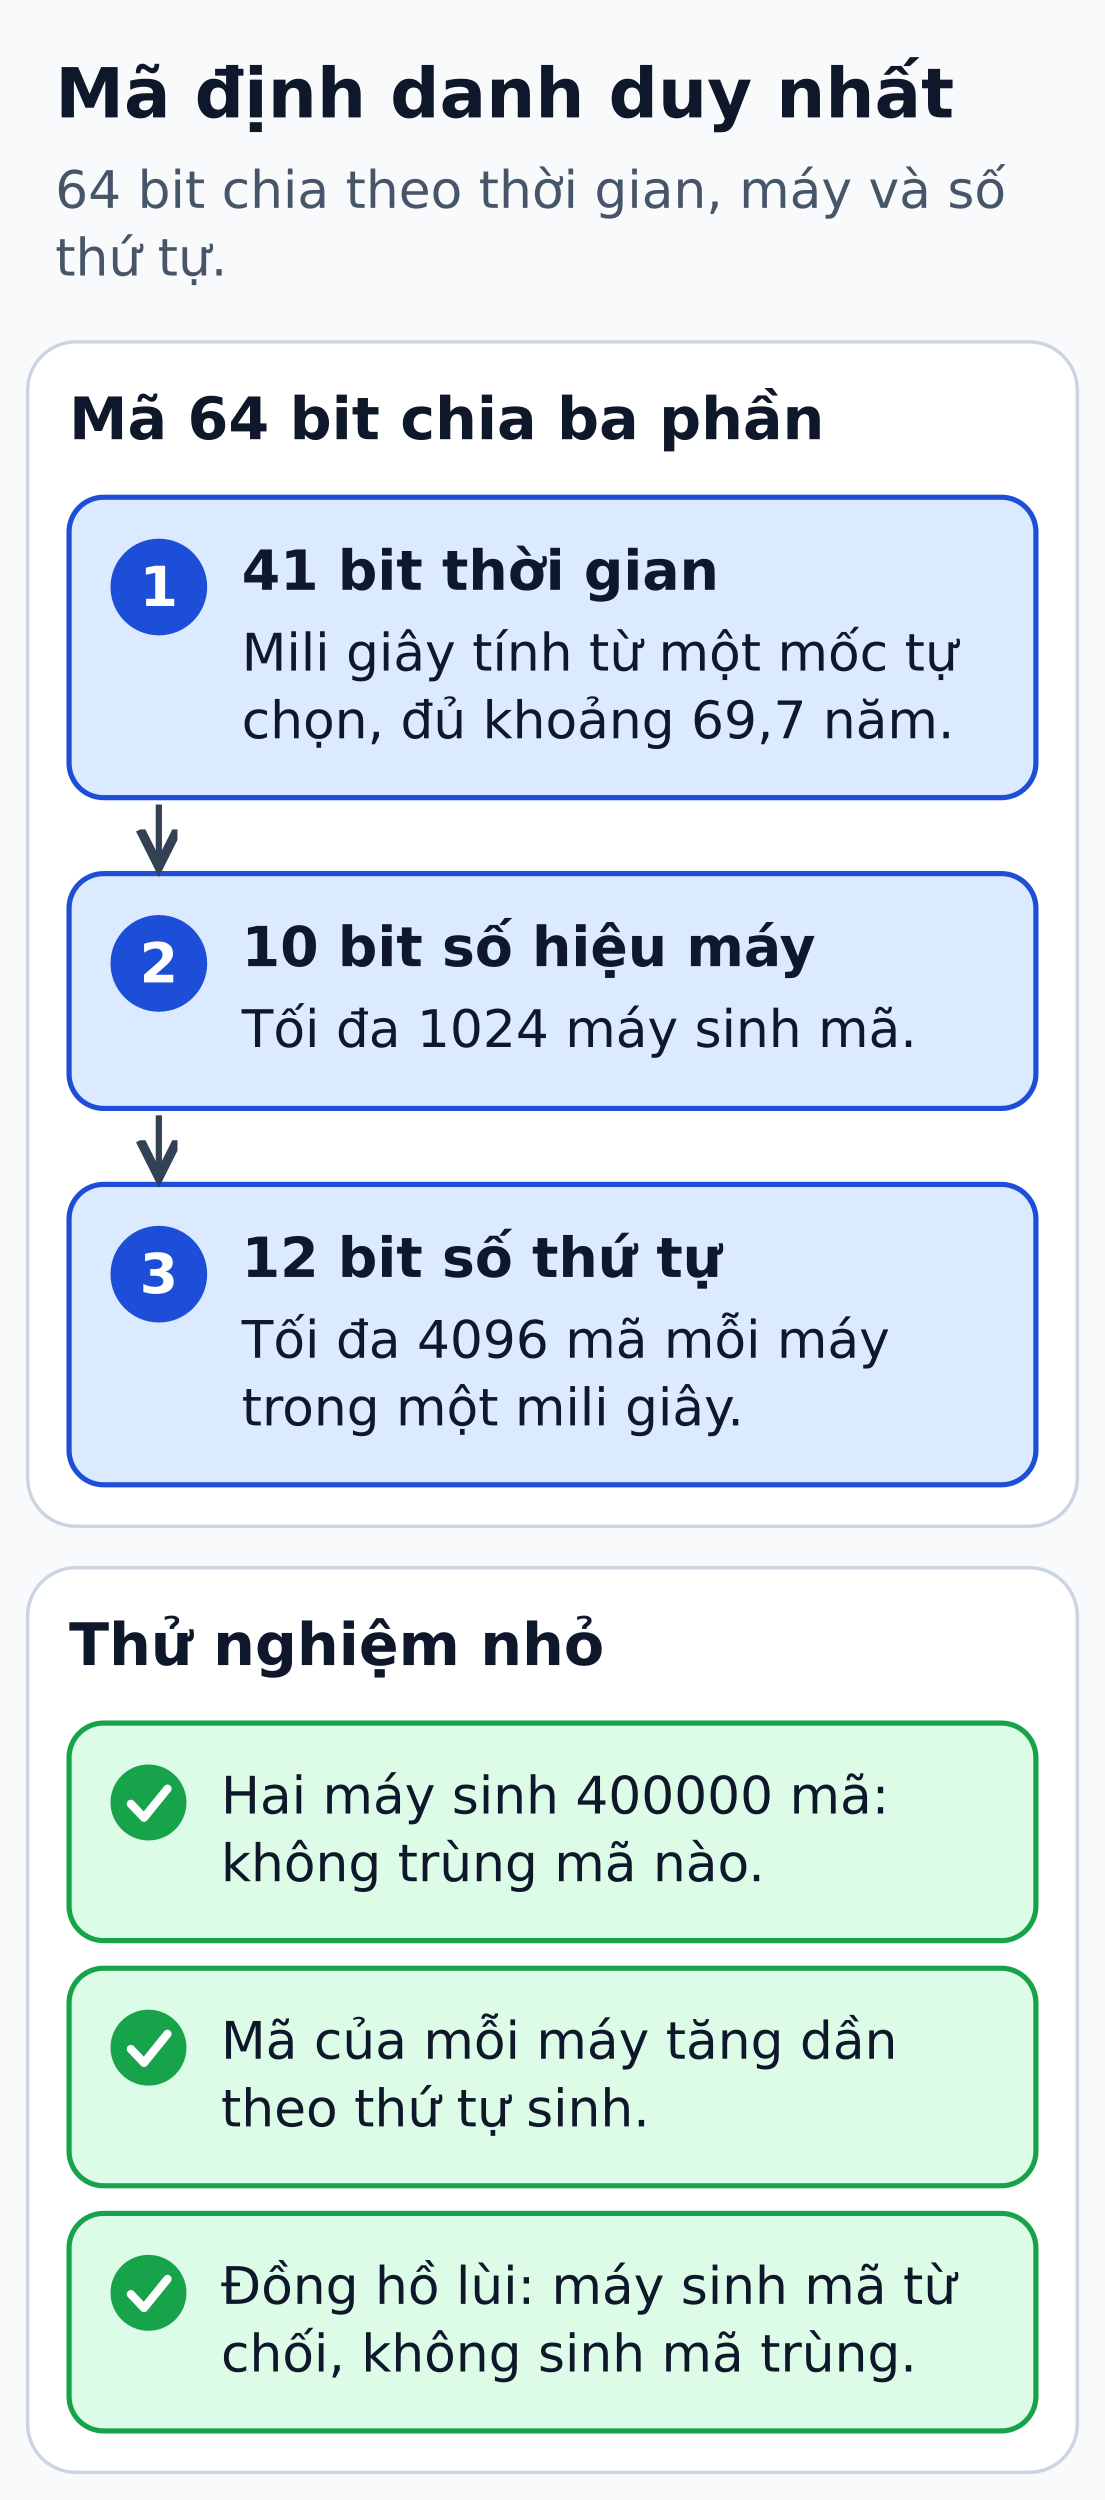
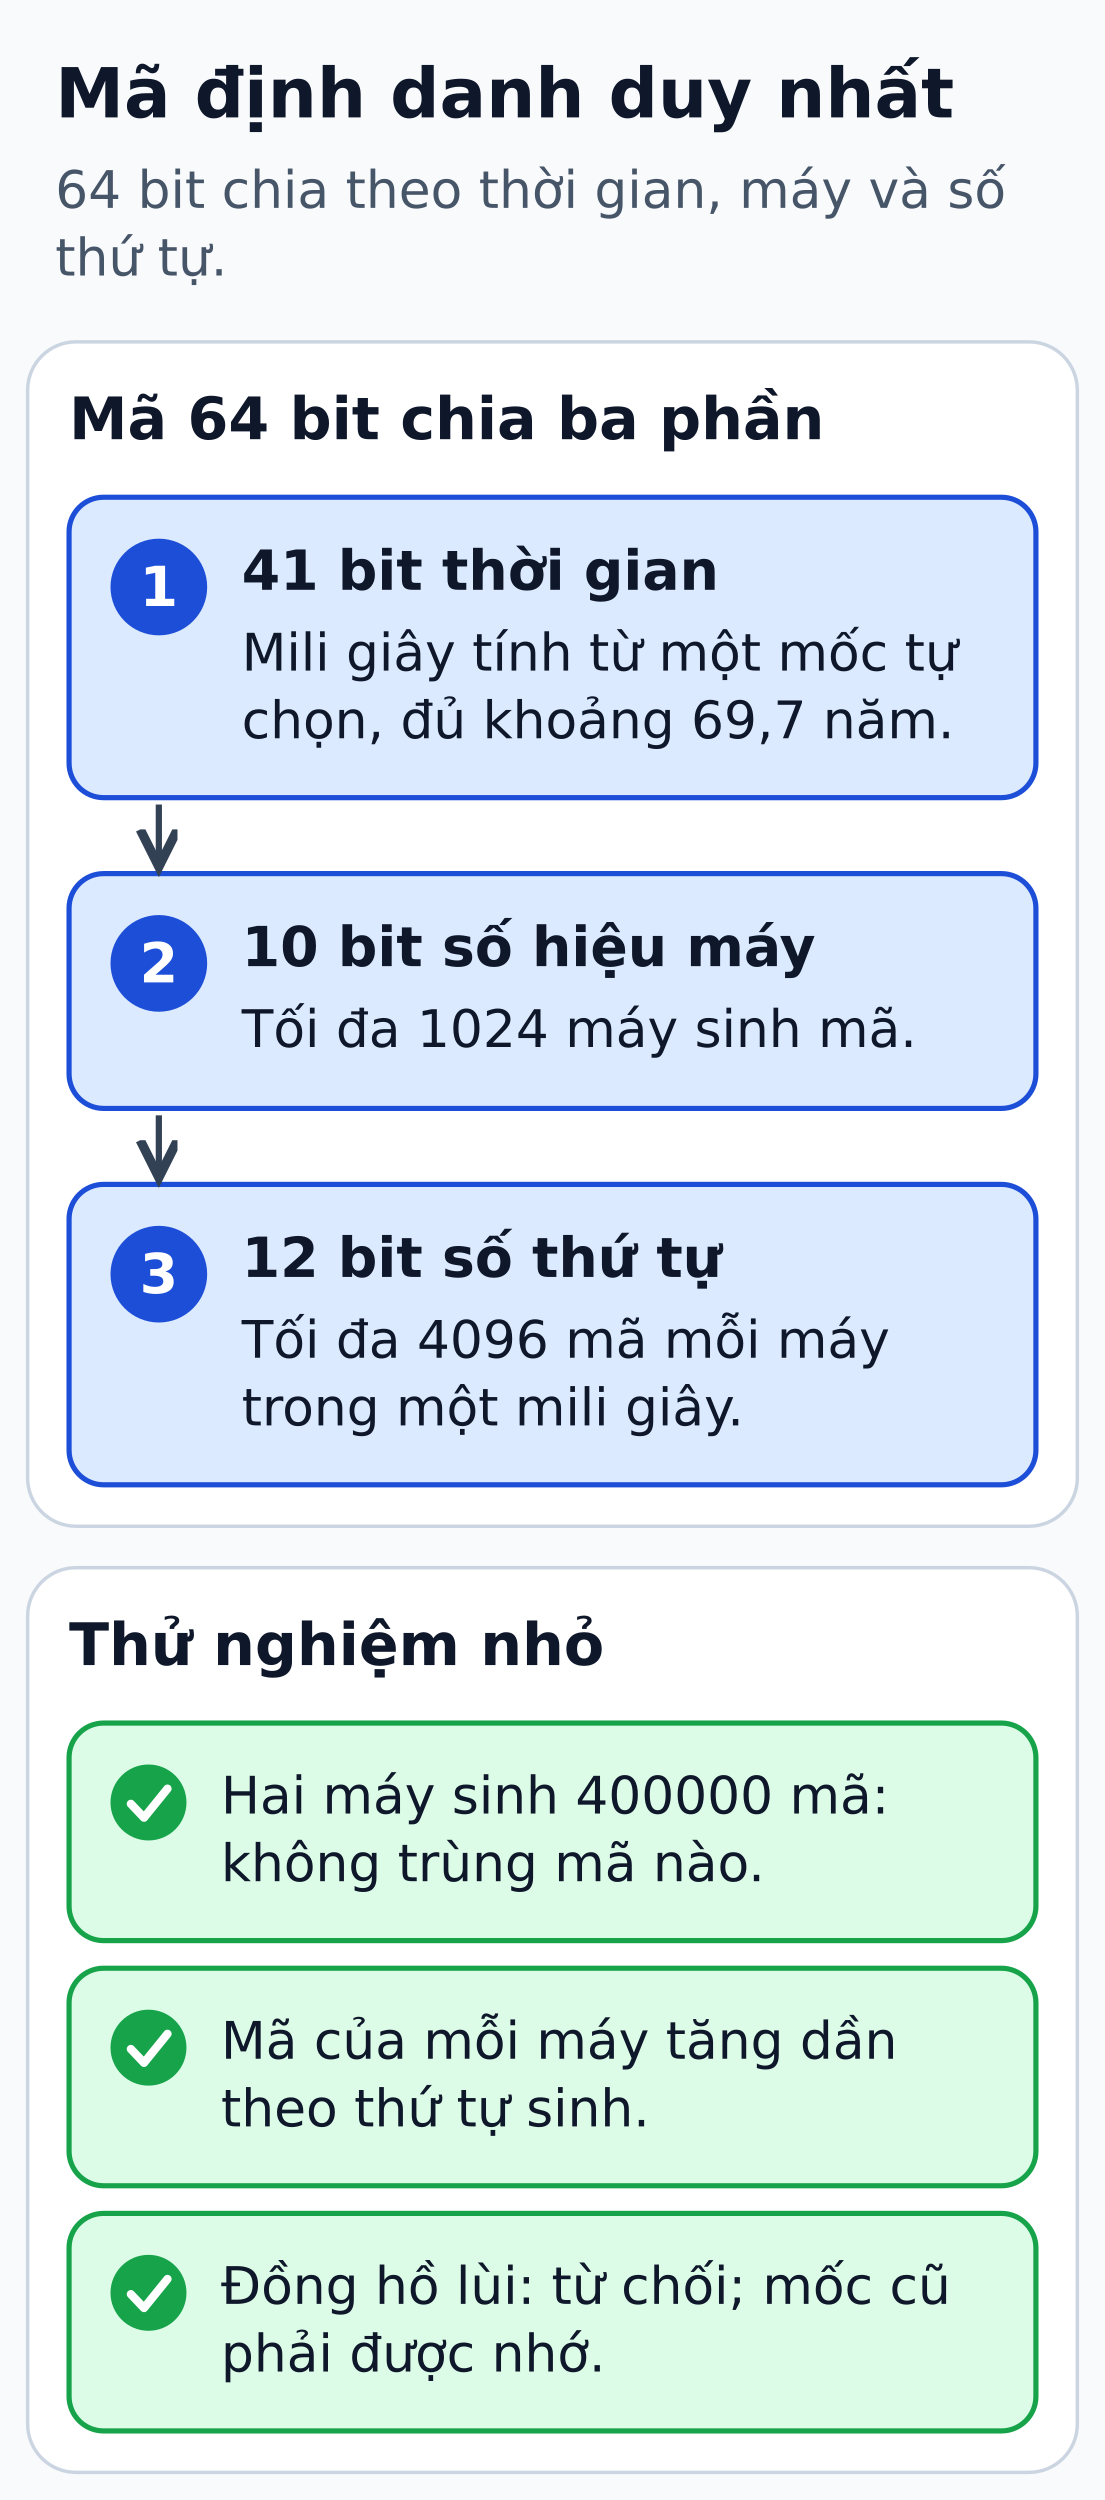
<svg xmlns="http://www.w3.org/2000/svg" width="320" height="724" viewBox="0 0 320 724" role="img" aria-labelledby="title desc">
  <defs>
    <marker id="arrow" markerWidth="8" markerHeight="8" refX="6" refY="3" orient="auto">
      <path d="M0,0 L6,3 L0,6" fill="none" stroke="#334155" stroke-width="1.5" />
    </marker>
  </defs>
  <rect width="320" height="724" fill="#f8fafc" />
  <g font-family="DejaVu Sans, Arial, sans-serif" fill="#0f172a">
    <text x="16" y="34" font-size="20" fill="#0f172a" font-weight="bold" text-anchor="start">Mã định danh duy nhất</text>
    <text x="16" y="60.2" font-size="15" fill="#475569" font-weight="normal" text-anchor="start">64 bit chia theo thời gian, máy và số</text>
    <text x="16" y="79.8" font-size="15" fill="#475569" font-weight="normal" text-anchor="start">thứ tự.</text>
    <rect x="8" y="99" width="304" height="343" rx="14" fill="#ffffff" stroke="#cbd5e1" stroke-width="1" />
    <text x="20" y="127.2" font-size="17" fill="#0f172a" font-weight="bold" text-anchor="start">Mã 64 bit chia ba phần</text>
    <rect x="20" y="144" width="280" height="87" rx="10" fill="#dbeafe" stroke="#1d4ed8" stroke-width="1.5" />
    <circle cx="46" cy="170" r="14" fill="#1d4ed8" />
    <text x="46" y="175.5" font-size="16" fill="#ffffff" font-weight="bold" text-anchor="middle">1</text>
    <text x="70" y="170.8" font-size="16" fill="#0f172a" font-weight="bold" text-anchor="start">41 bit thời gian</text>
    <text x="70" y="194.2" font-size="15" fill="#0f172a" font-weight="normal" text-anchor="start">Mili giây tính từ một mốc tự</text>
    <text x="70" y="213.8" font-size="15" fill="#0f172a" font-weight="normal" text-anchor="start">chọn, đủ khoảng 69,7 năm.</text>
    <rect x="20" y="253" width="280" height="68" rx="10" fill="#dbeafe" stroke="#1d4ed8" stroke-width="1.5" />
    <circle cx="46" cy="279" r="14" fill="#1d4ed8" />
    <text x="46" y="284.5" font-size="16" fill="#ffffff" font-weight="bold" text-anchor="middle">2</text>
    <text x="70" y="279.8" font-size="16" fill="#0f172a" font-weight="bold" text-anchor="start">10 bit số hiệu máy</text>
    <text x="70" y="303.2" font-size="15" fill="#0f172a" font-weight="normal" text-anchor="start">Tối đa 1024 máy sinh mã.</text>
    <polyline points="46,233 46,251" fill="none" stroke="#334155" stroke-width="1.8" stroke-linejoin="round" marker-end="url(#arrow)" />
    <rect x="20" y="343" width="280" height="87" rx="10" fill="#dbeafe" stroke="#1d4ed8" stroke-width="1.5" />
    <circle cx="46" cy="369" r="14" fill="#1d4ed8" />
    <text x="46" y="374.5" font-size="16" fill="#ffffff" font-weight="bold" text-anchor="middle">3</text>
    <text x="70" y="369.8" font-size="16" fill="#0f172a" font-weight="bold" text-anchor="start">12 bit số thứ tự</text>
    <text x="70" y="393.2" font-size="15" fill="#0f172a" font-weight="normal" text-anchor="start">Tối đa 4096 mã mỗi máy</text>
    <text x="70" y="412.8" font-size="15" fill="#0f172a" font-weight="normal" text-anchor="start">trong một mili giây.</text>
    <polyline points="46,323 46,341" fill="none" stroke="#334155" stroke-width="1.8" stroke-linejoin="round" marker-end="url(#arrow)" />
    <rect x="8" y="454" width="304" height="262" rx="14" fill="#ffffff" stroke="#cbd5e1" stroke-width="1" />
    <text x="20" y="482.2" font-size="17" fill="#0f172a" font-weight="bold" text-anchor="start">Thử nghiệm nhỏ</text>
    <rect x="20" y="499" width="280" height="63" rx="10" fill="#dcfce7" stroke="#16a34a" stroke-width="1.5" />
    <circle cx="43" cy="522" r="11" fill="#16a34a" />
    <polyline points="37.9,522.4 41.7,526.4 48.5,518" fill="none" stroke="#ffffff" stroke-width="2.4" stroke-linecap="round" stroke-linejoin="round" />
    <text x="64" y="525.2" font-size="15" fill="#0f172a" font-weight="normal" text-anchor="start">Hai máy sinh 400000 mã:</text>
    <text x="64" y="544.8" font-size="15" fill="#0f172a" font-weight="normal" text-anchor="start">không trùng mã nào.</text>
    <rect x="20" y="570" width="280" height="63" rx="10" fill="#dcfce7" stroke="#16a34a" stroke-width="1.5" />
    <circle cx="43" cy="593" r="11" fill="#16a34a" />
    <polyline points="37.9,593.4 41.7,597.4 48.5,589" fill="none" stroke="#ffffff" stroke-width="2.4" stroke-linecap="round" stroke-linejoin="round" />
    <text x="64" y="596.2" font-size="15" fill="#0f172a" font-weight="normal" text-anchor="start">Mã của mỗi máy tăng dần</text>
    <text x="64" y="615.8" font-size="15" fill="#0f172a" font-weight="normal" text-anchor="start">theo thứ tự sinh.</text>
    <rect x="20" y="641" width="280" height="63" rx="10" fill="#dcfce7" stroke="#16a34a" stroke-width="1.5" />
    <circle cx="43" cy="664" r="11" fill="#16a34a" />
    <polyline points="37.9,664.4 41.7,668.4 48.5,660" fill="none" stroke="#ffffff" stroke-width="2.4" stroke-linecap="round" stroke-linejoin="round" />
-     <text x="64" y="667.2" font-size="15" fill="#0f172a" font-weight="normal" text-anchor="start">Đồng hồ lùi: máy sinh mã từ</text>
-     <text x="64" y="686.8" font-size="15" fill="#0f172a" font-weight="normal" text-anchor="start">chối, không sinh mã trùng.</text>
+     <text x="64" y="667.2" font-size="15" fill="#0f172a" font-weight="normal" text-anchor="start">Đồng hồ lùi: từ chối; mốc cũ</text>
+     <text x="64" y="686.8" font-size="15" fill="#0f172a" font-weight="normal" text-anchor="start">phải được nhớ.</text>
  </g>
</svg>
